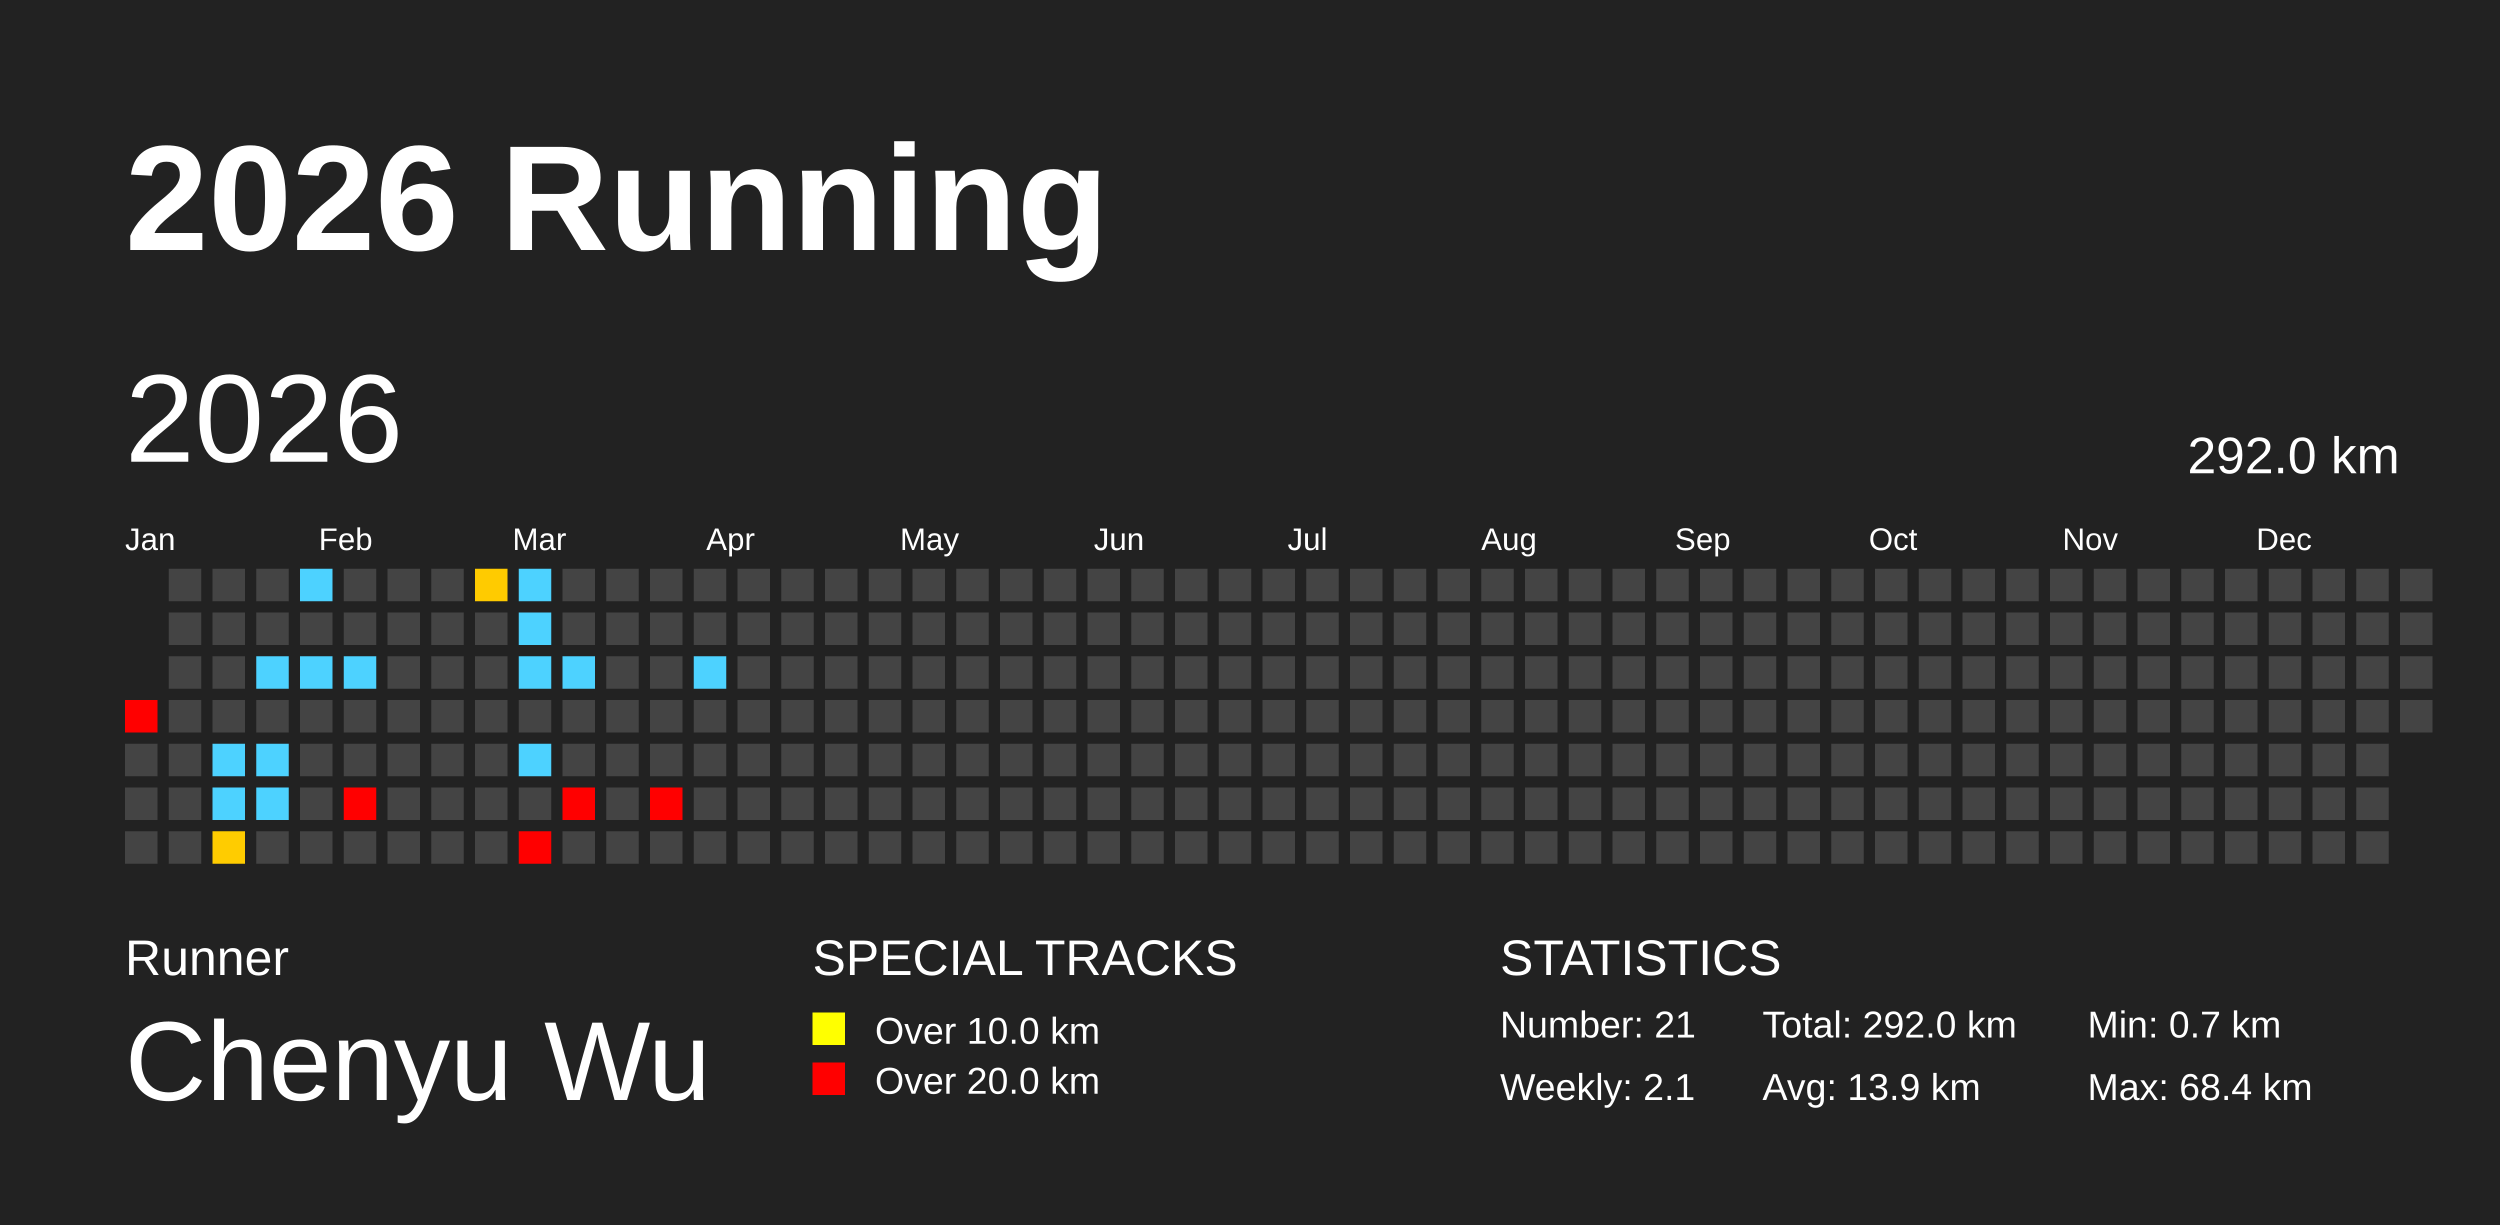
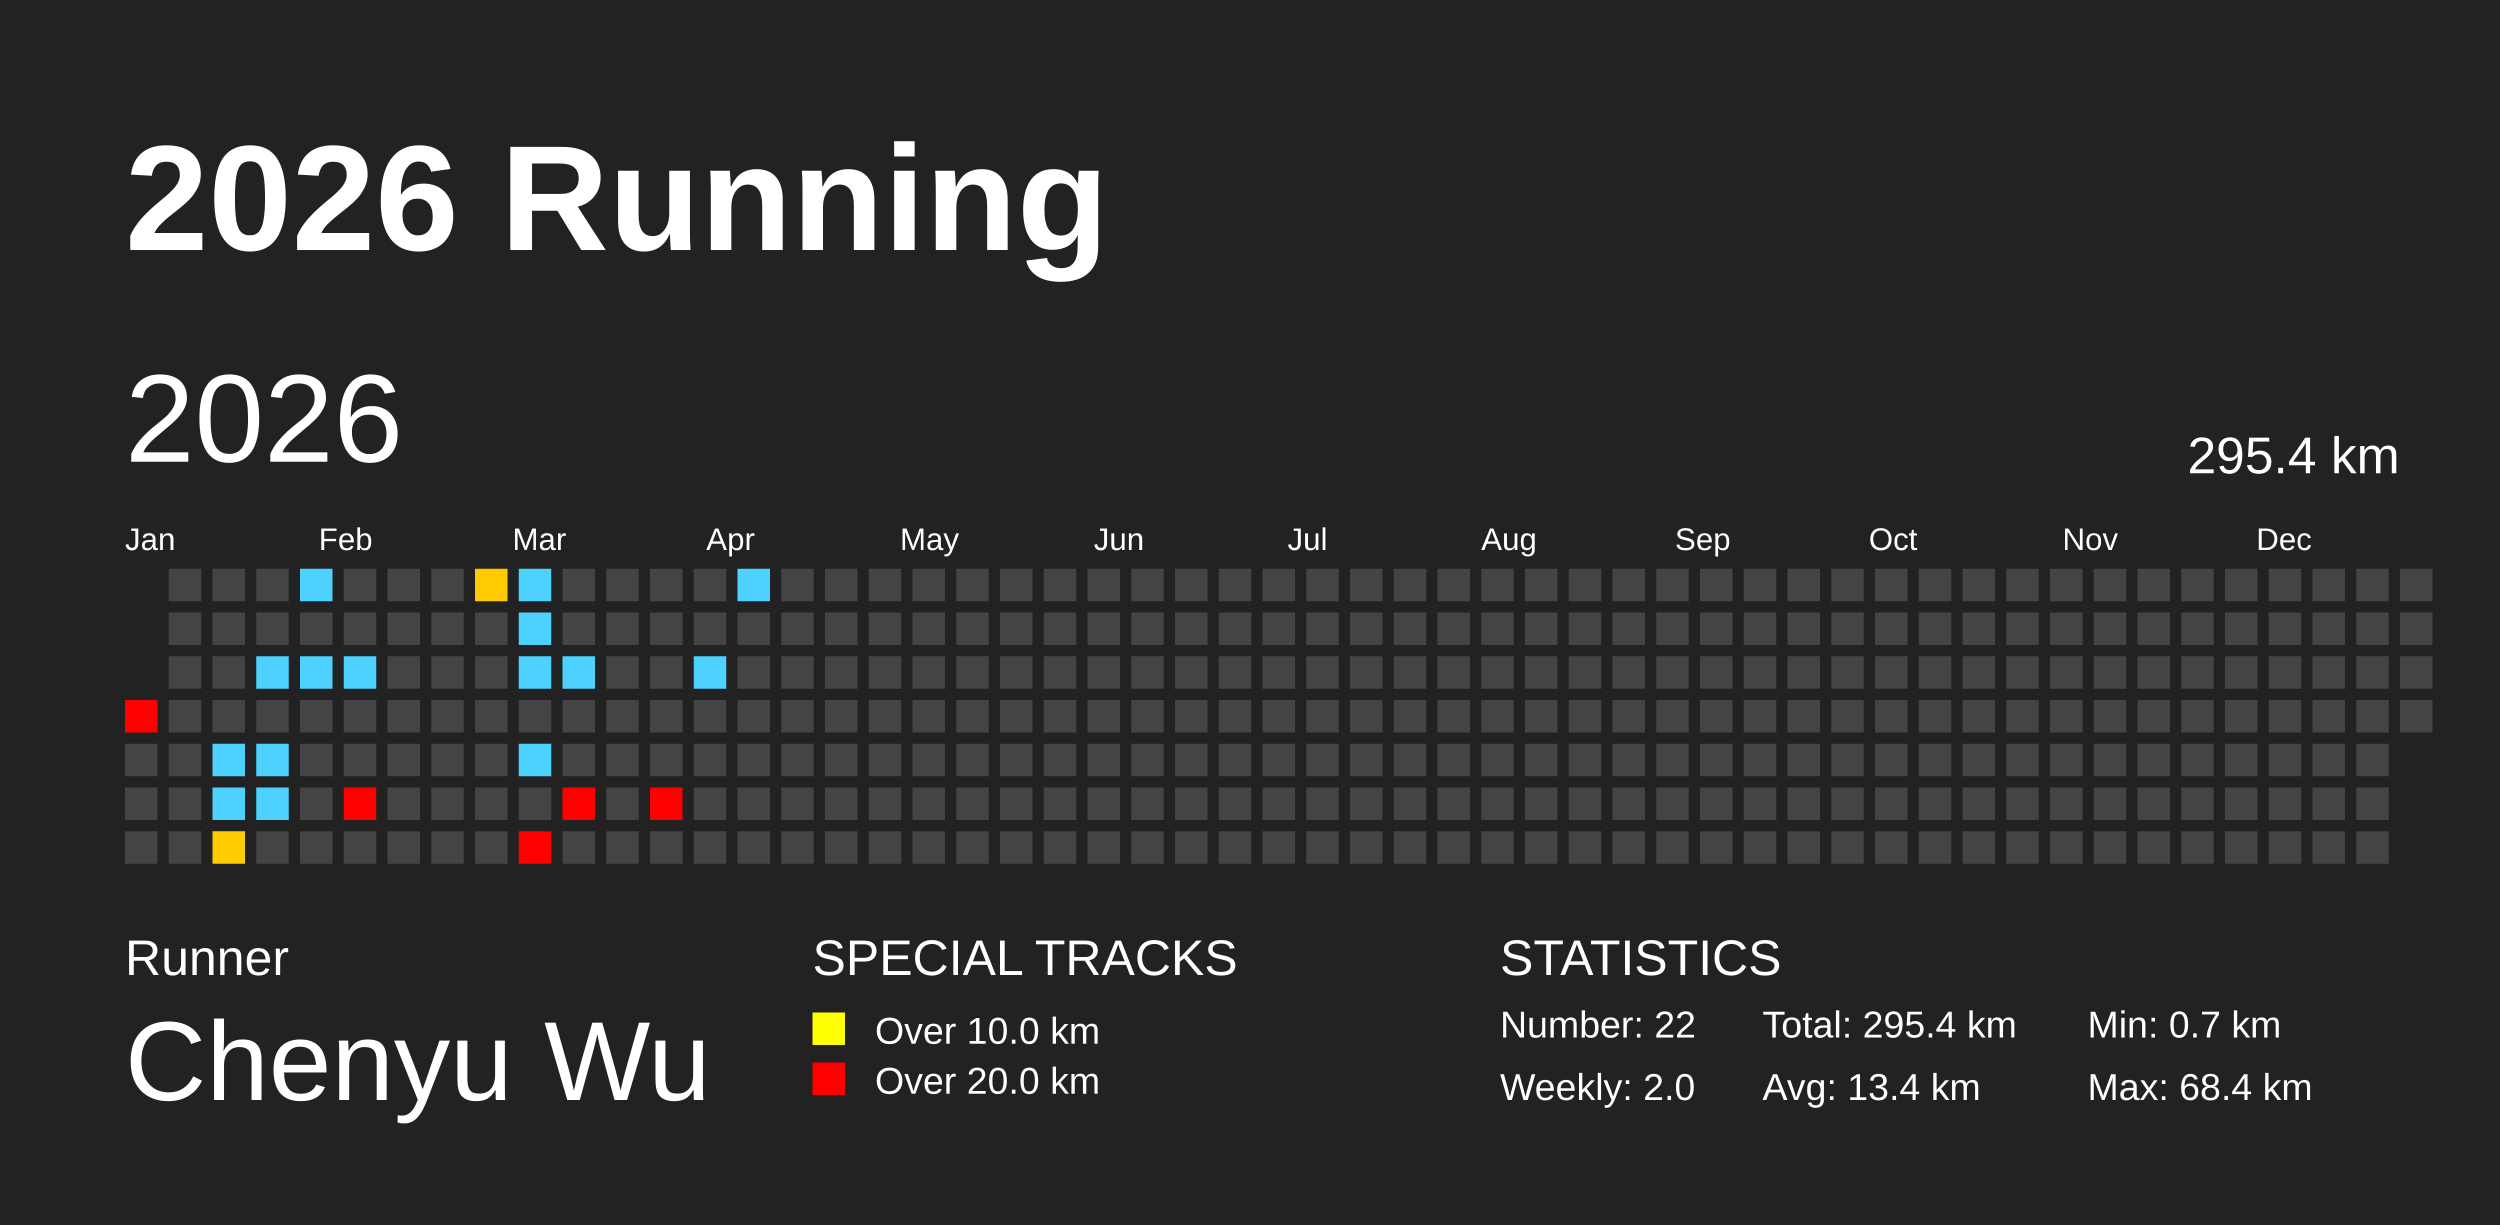
<svg xmlns="http://www.w3.org/2000/svg" baseProfile="full" height="98mm" version="1.1" viewBox="0,0,200,98" width="200mm">
  <defs />
  <rect fill="#222222" height="98" width="200" x="0" y="0" />
  <text fill="#FFFFFF" style="font-size:12px; font-family:Arial; font-weight:bold;" x="10" y="20">2026 Running</text>
  <text fill="#FFFFFF" style="font-size:4px; font-family:Arial" x="10" y="78">Runner</text>
  <text fill="#FFFFFF" style="font-size:9px; font-family:Arial" x="10" y="88">Chenyu Wu</text>
  <text fill="#FFFFFF" style="font-size:4px; font-family:Arial" x="65" y="78">SPECIAL TRACKS</text>
  <rect fill="yellow" height="2.6" width="2.6" x="65" y="81" />
  <text fill="#FFFFFF" style="font-size:3px; font-family:Arial" x="70" y="83.5">Over 10.0 km</text>
  <rect fill="red" height="2.6" width="2.6" x="65" y="85" />
  <text fill="#FFFFFF" style="font-size:3px; font-family:Arial" x="70" y="87.5">Over 20.0 km</text>
  <text fill="#FFFFFF" style="font-size:4px; font-family:Arial" x="120" y="78">STATISTICS</text>
-   <text fill="#FFFFFF" style="font-size:3px; font-family:Arial" x="120" y="83">Number: 21</text>
-   <text fill="#FFFFFF" style="font-size:3px; font-family:Arial" x="120" y="88">Weekly: 2.1</text>
-   <text fill="#FFFFFF" style="font-size:3px; font-family:Arial" x="141" y="83">Total: 292.0 km</text>
-   <text fill="#FFFFFF" style="font-size:3px; font-family:Arial" x="141" y="88">Avg: 13.9 km</text>
+   <text fill="#FFFFFF" style="font-size:3px; font-family:Arial" x="120" y="83">Number: 22</text>
+   <text fill="#FFFFFF" style="font-size:3px; font-family:Arial" x="120" y="88">Weekly: 2.0</text>
+   <text fill="#FFFFFF" style="font-size:3px; font-family:Arial" x="141" y="83">Total: 295.4 km</text>
+   <text fill="#FFFFFF" style="font-size:3px; font-family:Arial" x="141" y="88">Avg: 13.4 km</text>
  <text fill="#FFFFFF" style="font-size:3px; font-family:Arial" x="167" y="83">Min: 0.7 km</text>
  <text fill="#FFFFFF" style="font-size:3px; font-family:Arial" x="167" y="88">Max: 68.4 km</text>
  <text dominant-baseline="hanging" fill="#FFFFFF" style="font-size:10.0px; font-family:Arial;" x="10" y="30">2026</text>
-   <text dominant-baseline="hanging" fill="#FFFFFF" style="font-size:4.125px; font-family:Arial;" x="175" y="35">292.0 km</text>
+   <text dominant-baseline="hanging" fill="#FFFFFF" style="font-size:4.125px; font-family:Arial;" x="175" y="35">295.4 km</text>
  <text fill="#FFFFFF" style="font-size:2.5px; font-family:Arial" x="10.0" y="44">Jan</text>
  <text fill="#FFFFFF" style="font-size:2.5px; font-family:Arial" x="25.5" y="44">Feb</text>
  <text fill="#FFFFFF" style="font-size:2.5px; font-family:Arial" x="41.0" y="44">Mar</text>
  <text fill="#FFFFFF" style="font-size:2.5px; font-family:Arial" x="56.5" y="44">Apr</text>
  <text fill="#FFFFFF" style="font-size:2.5px; font-family:Arial" x="72.0" y="44">May</text>
  <text fill="#FFFFFF" style="font-size:2.5px; font-family:Arial" x="87.5" y="44">Jun</text>
  <text fill="#FFFFFF" style="font-size:2.5px; font-family:Arial" x="103.0" y="44">Jul</text>
  <text fill="#FFFFFF" style="font-size:2.5px; font-family:Arial" x="118.5" y="44">Aug</text>
  <text fill="#FFFFFF" style="font-size:2.5px; font-family:Arial" x="134.0" y="44">Sep</text>
  <text fill="#FFFFFF" style="font-size:2.5px; font-family:Arial" x="149.5" y="44">Oct</text>
  <text fill="#FFFFFF" style="font-size:2.5px; font-family:Arial" x="165.0" y="44">Nov</text>
  <text fill="#FFFFFF" style="font-size:2.5px; font-family:Arial" x="180.5" y="44">Dec</text>
  <rect fill="red" height="2.6" width="2.6" x="10.0" y="56.0" />
  <rect fill="#444444" height="2.6" width="2.6" x="10.0" y="59.5" />
  <rect fill="#444444" height="2.6" width="2.6" x="10.0" y="63.0" />
  <rect fill="#444444" height="2.6" width="2.6" x="10.0" y="66.5" />
  <rect fill="#444444" height="2.6" width="2.6" x="13.5" y="45.5" />
  <rect fill="#444444" height="2.6" width="2.6" x="13.5" y="49.0" />
  <rect fill="#444444" height="2.6" width="2.6" x="13.5" y="52.5" />
  <rect fill="#444444" height="2.6" width="2.6" x="13.5" y="56.0" />
  <rect fill="#444444" height="2.6" width="2.6" x="13.5" y="59.5" />
  <rect fill="#444444" height="2.6" width="2.6" x="13.5" y="63.0" />
  <rect fill="#444444" height="2.6" width="2.6" x="13.5" y="66.5" />
  <rect fill="#444444" height="2.6" width="2.6" x="17.0" y="45.5" />
  <rect fill="#444444" height="2.6" width="2.6" x="17.0" y="49.0" />
  <rect fill="#444444" height="2.6" width="2.6" x="17.0" y="52.5" />
  <rect fill="#444444" height="2.6" width="2.6" x="17.0" y="56.0" />
  <rect fill="#4dd2ff" height="2.6" width="2.6" x="17.0" y="59.5" />
  <rect fill="#4dd2ff" height="2.6" width="2.6" x="17.0" y="63.0" />
  <rect fill="#ffcc00" height="2.6" width="2.6" x="17.0" y="66.5" />
  <rect fill="#444444" height="2.6" width="2.6" x="20.5" y="45.5" />
  <rect fill="#444444" height="2.6" width="2.6" x="20.5" y="49.0" />
  <rect fill="#4dd2ff" height="2.6" width="2.6" x="20.5" y="52.5" />
  <rect fill="#444444" height="2.6" width="2.6" x="20.5" y="56.0" />
  <rect fill="#4dd2ff" height="2.6" width="2.6" x="20.5" y="59.5" />
  <rect fill="#4dd2ff" height="2.6" width="2.6" x="20.5" y="63.0" />
  <rect fill="#444444" height="2.6" width="2.6" x="20.5" y="66.5" />
  <rect fill="#4dd2ff" height="2.6" width="2.6" x="24.0" y="45.5" />
  <rect fill="#444444" height="2.6" width="2.6" x="24.0" y="49.0" />
  <rect fill="#4dd2ff" height="2.6" width="2.6" x="24.0" y="52.5" />
  <rect fill="#444444" height="2.6" width="2.6" x="24.0" y="56.0" />
  <rect fill="#444444" height="2.6" width="2.6" x="24.0" y="59.5" />
  <rect fill="#444444" height="2.6" width="2.6" x="24.0" y="63.0" />
  <rect fill="#444444" height="2.6" width="2.6" x="24.0" y="66.5" />
  <rect fill="#444444" height="2.6" width="2.6" x="27.5" y="45.5" />
  <rect fill="#444444" height="2.6" width="2.6" x="27.5" y="49.0" />
  <rect fill="#4dd2ff" height="2.6" width="2.6" x="27.5" y="52.5" />
  <rect fill="#444444" height="2.6" width="2.6" x="27.5" y="56.0" />
  <rect fill="#444444" height="2.6" width="2.6" x="27.5" y="59.5" />
  <rect fill="red" height="2.6" width="2.6" x="27.5" y="63.0" />
  <rect fill="#444444" height="2.6" width="2.6" x="27.5" y="66.5" />
  <rect fill="#444444" height="2.6" width="2.6" x="31.0" y="45.5" />
  <rect fill="#444444" height="2.6" width="2.6" x="31.0" y="49.0" />
  <rect fill="#444444" height="2.6" width="2.6" x="31.0" y="52.5" />
  <rect fill="#444444" height="2.6" width="2.6" x="31.0" y="56.0" />
  <rect fill="#444444" height="2.6" width="2.6" x="31.0" y="59.5" />
  <rect fill="#444444" height="2.6" width="2.6" x="31.0" y="63.0" />
  <rect fill="#444444" height="2.6" width="2.6" x="31.0" y="66.5" />
  <rect fill="#444444" height="2.6" width="2.6" x="34.5" y="45.5" />
  <rect fill="#444444" height="2.6" width="2.6" x="34.5" y="49.0" />
  <rect fill="#444444" height="2.6" width="2.6" x="34.5" y="52.5" />
  <rect fill="#444444" height="2.6" width="2.6" x="34.5" y="56.0" />
  <rect fill="#444444" height="2.6" width="2.6" x="34.5" y="59.5" />
  <rect fill="#444444" height="2.6" width="2.6" x="34.5" y="63.0" />
  <rect fill="#444444" height="2.6" width="2.6" x="34.5" y="66.5" />
  <rect fill="#ffcb00" height="2.6" width="2.6" x="38.0" y="45.5" />
  <rect fill="#444444" height="2.6" width="2.6" x="38.0" y="49.0" />
  <rect fill="#444444" height="2.6" width="2.6" x="38.0" y="52.5" />
  <rect fill="#444444" height="2.6" width="2.6" x="38.0" y="56.0" />
  <rect fill="#444444" height="2.6" width="2.6" x="38.0" y="59.5" />
  <rect fill="#444444" height="2.6" width="2.6" x="38.0" y="63.0" />
  <rect fill="#444444" height="2.6" width="2.6" x="38.0" y="66.5" />
  <rect fill="#4dd2ff" height="2.6" width="2.6" x="41.5" y="45.5" />
  <rect fill="#4dd2ff" height="2.6" width="2.6" x="41.5" y="49.0" />
  <rect fill="#4dd2ff" height="2.6" width="2.6" x="41.5" y="52.5" />
  <rect fill="#444444" height="2.6" width="2.6" x="41.5" y="56.0" />
  <rect fill="#4dd2ff" height="2.6" width="2.6" x="41.5" y="59.5" />
  <rect fill="#444444" height="2.6" width="2.6" x="41.5" y="63.0" />
  <rect fill="red" height="2.6" width="2.6" x="41.5" y="66.5" />
  <rect fill="#444444" height="2.6" width="2.6" x="45.0" y="45.5" />
  <rect fill="#444444" height="2.6" width="2.6" x="45.0" y="49.0" />
  <rect fill="#4dd2ff" height="2.6" width="2.6" x="45.0" y="52.5" />
  <rect fill="#444444" height="2.6" width="2.6" x="45.0" y="56.0" />
  <rect fill="#444444" height="2.6" width="2.6" x="45.0" y="59.5" />
  <rect fill="red" height="2.6" width="2.6" x="45.0" y="63.0" />
  <rect fill="#444444" height="2.6" width="2.6" x="45.0" y="66.5" />
  <rect fill="#444444" height="2.6" width="2.6" x="48.5" y="45.5" />
  <rect fill="#444444" height="2.6" width="2.6" x="48.5" y="49.0" />
  <rect fill="#444444" height="2.6" width="2.6" x="48.5" y="52.5" />
  <rect fill="#444444" height="2.6" width="2.6" x="48.5" y="56.0" />
  <rect fill="#444444" height="2.6" width="2.6" x="48.5" y="59.5" />
  <rect fill="#444444" height="2.6" width="2.6" x="48.5" y="63.0" />
  <rect fill="#444444" height="2.6" width="2.6" x="48.5" y="66.5" />
  <rect fill="#444444" height="2.6" width="2.6" x="52.0" y="45.5" />
  <rect fill="#444444" height="2.6" width="2.6" x="52.0" y="49.0" />
  <rect fill="#444444" height="2.6" width="2.6" x="52.0" y="52.5" />
  <rect fill="#444444" height="2.6" width="2.6" x="52.0" y="56.0" />
  <rect fill="#444444" height="2.6" width="2.6" x="52.0" y="59.5" />
  <rect fill="red" height="2.6" width="2.6" x="52.0" y="63.0" />
  <rect fill="#444444" height="2.6" width="2.6" x="52.0" y="66.5" />
  <rect fill="#444444" height="2.6" width="2.6" x="55.5" y="45.5" />
  <rect fill="#444444" height="2.6" width="2.6" x="55.5" y="49.0" />
  <rect fill="#4dd2ff" height="2.6" width="2.6" x="55.5" y="52.5" />
  <rect fill="#444444" height="2.6" width="2.6" x="55.5" y="56.0" />
  <rect fill="#444444" height="2.6" width="2.6" x="55.5" y="59.5" />
  <rect fill="#444444" height="2.6" width="2.6" x="55.5" y="63.0" />
  <rect fill="#444444" height="2.6" width="2.6" x="55.5" y="66.5" />
-   <rect fill="#444444" height="2.6" width="2.6" x="59.0" y="45.5" />
+   <rect fill="#4dd2ff" height="2.6" width="2.6" x="59.0" y="45.5" />
  <rect fill="#444444" height="2.6" width="2.6" x="59.0" y="49.0" />
  <rect fill="#444444" height="2.6" width="2.6" x="59.0" y="52.5" />
  <rect fill="#444444" height="2.6" width="2.6" x="59.0" y="56.0" />
  <rect fill="#444444" height="2.6" width="2.6" x="59.0" y="59.5" />
  <rect fill="#444444" height="2.6" width="2.6" x="59.0" y="63.0" />
  <rect fill="#444444" height="2.6" width="2.6" x="59.0" y="66.5" />
  <rect fill="#444444" height="2.6" width="2.6" x="62.5" y="45.5" />
  <rect fill="#444444" height="2.6" width="2.6" x="62.5" y="49.0" />
  <rect fill="#444444" height="2.6" width="2.6" x="62.5" y="52.5" />
  <rect fill="#444444" height="2.6" width="2.6" x="62.5" y="56.0" />
  <rect fill="#444444" height="2.6" width="2.6" x="62.5" y="59.5" />
  <rect fill="#444444" height="2.6" width="2.6" x="62.5" y="63.0" />
  <rect fill="#444444" height="2.6" width="2.6" x="62.5" y="66.5" />
  <rect fill="#444444" height="2.6" width="2.6" x="66.0" y="45.5" />
  <rect fill="#444444" height="2.6" width="2.6" x="66.0" y="49.0" />
  <rect fill="#444444" height="2.6" width="2.6" x="66.0" y="52.5" />
  <rect fill="#444444" height="2.6" width="2.6" x="66.0" y="56.0" />
  <rect fill="#444444" height="2.6" width="2.6" x="66.0" y="59.5" />
  <rect fill="#444444" height="2.6" width="2.6" x="66.0" y="63.0" />
  <rect fill="#444444" height="2.6" width="2.6" x="66.0" y="66.5" />
  <rect fill="#444444" height="2.6" width="2.6" x="69.5" y="45.5" />
  <rect fill="#444444" height="2.6" width="2.6" x="69.5" y="49.0" />
  <rect fill="#444444" height="2.6" width="2.6" x="69.5" y="52.5" />
  <rect fill="#444444" height="2.6" width="2.6" x="69.5" y="56.0" />
  <rect fill="#444444" height="2.6" width="2.6" x="69.5" y="59.5" />
  <rect fill="#444444" height="2.6" width="2.6" x="69.5" y="63.0" />
  <rect fill="#444444" height="2.6" width="2.6" x="69.5" y="66.5" />
  <rect fill="#444444" height="2.6" width="2.6" x="73.0" y="45.5" />
  <rect fill="#444444" height="2.6" width="2.6" x="73.0" y="49.0" />
  <rect fill="#444444" height="2.6" width="2.6" x="73.0" y="52.5" />
  <rect fill="#444444" height="2.6" width="2.6" x="73.0" y="56.0" />
  <rect fill="#444444" height="2.6" width="2.6" x="73.0" y="59.5" />
  <rect fill="#444444" height="2.6" width="2.6" x="73.0" y="63.0" />
  <rect fill="#444444" height="2.6" width="2.6" x="73.0" y="66.5" />
  <rect fill="#444444" height="2.6" width="2.6" x="76.5" y="45.5" />
  <rect fill="#444444" height="2.6" width="2.6" x="76.5" y="49.0" />
  <rect fill="#444444" height="2.6" width="2.6" x="76.5" y="52.5" />
  <rect fill="#444444" height="2.6" width="2.6" x="76.5" y="56.0" />
  <rect fill="#444444" height="2.6" width="2.6" x="76.5" y="59.5" />
  <rect fill="#444444" height="2.6" width="2.6" x="76.5" y="63.0" />
  <rect fill="#444444" height="2.6" width="2.6" x="76.5" y="66.5" />
  <rect fill="#444444" height="2.6" width="2.6" x="80.0" y="45.5" />
  <rect fill="#444444" height="2.6" width="2.6" x="80.0" y="49.0" />
  <rect fill="#444444" height="2.6" width="2.6" x="80.0" y="52.5" />
  <rect fill="#444444" height="2.6" width="2.6" x="80.0" y="56.0" />
  <rect fill="#444444" height="2.6" width="2.6" x="80.0" y="59.5" />
  <rect fill="#444444" height="2.6" width="2.6" x="80.0" y="63.0" />
  <rect fill="#444444" height="2.6" width="2.6" x="80.0" y="66.5" />
  <rect fill="#444444" height="2.6" width="2.6" x="83.5" y="45.5" />
  <rect fill="#444444" height="2.6" width="2.6" x="83.5" y="49.0" />
  <rect fill="#444444" height="2.6" width="2.6" x="83.5" y="52.5" />
  <rect fill="#444444" height="2.6" width="2.6" x="83.5" y="56.0" />
  <rect fill="#444444" height="2.6" width="2.6" x="83.5" y="59.5" />
  <rect fill="#444444" height="2.6" width="2.6" x="83.5" y="63.0" />
  <rect fill="#444444" height="2.6" width="2.6" x="83.5" y="66.5" />
  <rect fill="#444444" height="2.6" width="2.6" x="87.0" y="45.5" />
  <rect fill="#444444" height="2.6" width="2.6" x="87.0" y="49.0" />
  <rect fill="#444444" height="2.6" width="2.6" x="87.0" y="52.5" />
  <rect fill="#444444" height="2.6" width="2.6" x="87.0" y="56.0" />
  <rect fill="#444444" height="2.6" width="2.6" x="87.0" y="59.5" />
  <rect fill="#444444" height="2.6" width="2.6" x="87.0" y="63.0" />
  <rect fill="#444444" height="2.6" width="2.6" x="87.0" y="66.5" />
  <rect fill="#444444" height="2.6" width="2.6" x="90.5" y="45.5" />
  <rect fill="#444444" height="2.6" width="2.6" x="90.5" y="49.0" />
  <rect fill="#444444" height="2.6" width="2.6" x="90.5" y="52.5" />
  <rect fill="#444444" height="2.6" width="2.6" x="90.5" y="56.0" />
  <rect fill="#444444" height="2.6" width="2.6" x="90.5" y="59.5" />
  <rect fill="#444444" height="2.6" width="2.6" x="90.5" y="63.0" />
  <rect fill="#444444" height="2.6" width="2.6" x="90.5" y="66.5" />
  <rect fill="#444444" height="2.6" width="2.6" x="94.0" y="45.5" />
  <rect fill="#444444" height="2.6" width="2.6" x="94.0" y="49.0" />
  <rect fill="#444444" height="2.6" width="2.6" x="94.0" y="52.5" />
  <rect fill="#444444" height="2.6" width="2.6" x="94.0" y="56.0" />
  <rect fill="#444444" height="2.6" width="2.6" x="94.0" y="59.5" />
  <rect fill="#444444" height="2.6" width="2.6" x="94.0" y="63.0" />
  <rect fill="#444444" height="2.6" width="2.6" x="94.0" y="66.5" />
  <rect fill="#444444" height="2.6" width="2.6" x="97.5" y="45.5" />
  <rect fill="#444444" height="2.6" width="2.6" x="97.5" y="49.0" />
  <rect fill="#444444" height="2.6" width="2.6" x="97.5" y="52.5" />
  <rect fill="#444444" height="2.6" width="2.6" x="97.5" y="56.0" />
  <rect fill="#444444" height="2.6" width="2.6" x="97.5" y="59.5" />
  <rect fill="#444444" height="2.6" width="2.6" x="97.5" y="63.0" />
  <rect fill="#444444" height="2.6" width="2.6" x="97.5" y="66.5" />
  <rect fill="#444444" height="2.6" width="2.6" x="101.0" y="45.5" />
  <rect fill="#444444" height="2.6" width="2.6" x="101.0" y="49.0" />
  <rect fill="#444444" height="2.6" width="2.6" x="101.0" y="52.5" />
  <rect fill="#444444" height="2.6" width="2.6" x="101.0" y="56.0" />
  <rect fill="#444444" height="2.6" width="2.6" x="101.0" y="59.5" />
  <rect fill="#444444" height="2.6" width="2.6" x="101.0" y="63.0" />
  <rect fill="#444444" height="2.6" width="2.6" x="101.0" y="66.5" />
  <rect fill="#444444" height="2.6" width="2.6" x="104.5" y="45.5" />
  <rect fill="#444444" height="2.6" width="2.6" x="104.5" y="49.0" />
  <rect fill="#444444" height="2.6" width="2.6" x="104.5" y="52.5" />
  <rect fill="#444444" height="2.6" width="2.6" x="104.5" y="56.0" />
  <rect fill="#444444" height="2.6" width="2.6" x="104.5" y="59.5" />
  <rect fill="#444444" height="2.6" width="2.6" x="104.5" y="63.0" />
  <rect fill="#444444" height="2.6" width="2.6" x="104.5" y="66.5" />
  <rect fill="#444444" height="2.6" width="2.6" x="108.0" y="45.5" />
  <rect fill="#444444" height="2.6" width="2.6" x="108.0" y="49.0" />
  <rect fill="#444444" height="2.6" width="2.6" x="108.0" y="52.5" />
  <rect fill="#444444" height="2.6" width="2.6" x="108.0" y="56.0" />
  <rect fill="#444444" height="2.6" width="2.6" x="108.0" y="59.5" />
  <rect fill="#444444" height="2.6" width="2.6" x="108.0" y="63.0" />
  <rect fill="#444444" height="2.6" width="2.6" x="108.0" y="66.5" />
  <rect fill="#444444" height="2.6" width="2.6" x="111.5" y="45.5" />
  <rect fill="#444444" height="2.6" width="2.6" x="111.5" y="49.0" />
  <rect fill="#444444" height="2.6" width="2.6" x="111.5" y="52.5" />
  <rect fill="#444444" height="2.6" width="2.6" x="111.5" y="56.0" />
  <rect fill="#444444" height="2.6" width="2.6" x="111.5" y="59.5" />
  <rect fill="#444444" height="2.6" width="2.6" x="111.5" y="63.0" />
  <rect fill="#444444" height="2.6" width="2.6" x="111.5" y="66.5" />
  <rect fill="#444444" height="2.6" width="2.6" x="115.0" y="45.5" />
  <rect fill="#444444" height="2.6" width="2.6" x="115.0" y="49.0" />
  <rect fill="#444444" height="2.6" width="2.6" x="115.0" y="52.5" />
  <rect fill="#444444" height="2.6" width="2.6" x="115.0" y="56.0" />
  <rect fill="#444444" height="2.6" width="2.6" x="115.0" y="59.5" />
  <rect fill="#444444" height="2.6" width="2.6" x="115.0" y="63.0" />
  <rect fill="#444444" height="2.6" width="2.6" x="115.0" y="66.5" />
  <rect fill="#444444" height="2.6" width="2.6" x="118.5" y="45.5" />
  <rect fill="#444444" height="2.6" width="2.6" x="118.5" y="49.0" />
  <rect fill="#444444" height="2.6" width="2.6" x="118.5" y="52.5" />
  <rect fill="#444444" height="2.6" width="2.6" x="118.5" y="56.0" />
  <rect fill="#444444" height="2.6" width="2.6" x="118.5" y="59.5" />
  <rect fill="#444444" height="2.6" width="2.6" x="118.5" y="63.0" />
  <rect fill="#444444" height="2.6" width="2.6" x="118.5" y="66.5" />
  <rect fill="#444444" height="2.6" width="2.6" x="122.0" y="45.5" />
  <rect fill="#444444" height="2.6" width="2.6" x="122.0" y="49.0" />
  <rect fill="#444444" height="2.6" width="2.6" x="122.0" y="52.5" />
  <rect fill="#444444" height="2.6" width="2.6" x="122.0" y="56.0" />
  <rect fill="#444444" height="2.6" width="2.6" x="122.0" y="59.5" />
  <rect fill="#444444" height="2.6" width="2.6" x="122.0" y="63.0" />
  <rect fill="#444444" height="2.6" width="2.6" x="122.0" y="66.5" />
  <rect fill="#444444" height="2.6" width="2.6" x="125.5" y="45.5" />
  <rect fill="#444444" height="2.6" width="2.6" x="125.5" y="49.0" />
  <rect fill="#444444" height="2.6" width="2.6" x="125.5" y="52.5" />
  <rect fill="#444444" height="2.6" width="2.6" x="125.5" y="56.0" />
  <rect fill="#444444" height="2.6" width="2.6" x="125.5" y="59.5" />
  <rect fill="#444444" height="2.6" width="2.6" x="125.5" y="63.0" />
  <rect fill="#444444" height="2.6" width="2.6" x="125.5" y="66.5" />
  <rect fill="#444444" height="2.6" width="2.6" x="129.0" y="45.5" />
  <rect fill="#444444" height="2.6" width="2.6" x="129.0" y="49.0" />
  <rect fill="#444444" height="2.6" width="2.6" x="129.0" y="52.5" />
  <rect fill="#444444" height="2.6" width="2.6" x="129.0" y="56.0" />
  <rect fill="#444444" height="2.6" width="2.6" x="129.0" y="59.5" />
  <rect fill="#444444" height="2.6" width="2.6" x="129.0" y="63.0" />
  <rect fill="#444444" height="2.6" width="2.6" x="129.0" y="66.5" />
  <rect fill="#444444" height="2.6" width="2.6" x="132.5" y="45.5" />
  <rect fill="#444444" height="2.6" width="2.6" x="132.5" y="49.0" />
  <rect fill="#444444" height="2.6" width="2.6" x="132.5" y="52.5" />
  <rect fill="#444444" height="2.6" width="2.6" x="132.5" y="56.0" />
  <rect fill="#444444" height="2.6" width="2.6" x="132.5" y="59.5" />
  <rect fill="#444444" height="2.6" width="2.6" x="132.5" y="63.0" />
  <rect fill="#444444" height="2.6" width="2.6" x="132.5" y="66.5" />
  <rect fill="#444444" height="2.6" width="2.6" x="136.0" y="45.5" />
  <rect fill="#444444" height="2.6" width="2.6" x="136.0" y="49.0" />
  <rect fill="#444444" height="2.6" width="2.6" x="136.0" y="52.5" />
  <rect fill="#444444" height="2.6" width="2.6" x="136.0" y="56.0" />
  <rect fill="#444444" height="2.6" width="2.6" x="136.0" y="59.5" />
  <rect fill="#444444" height="2.6" width="2.6" x="136.0" y="63.0" />
  <rect fill="#444444" height="2.6" width="2.6" x="136.0" y="66.5" />
  <rect fill="#444444" height="2.6" width="2.6" x="139.5" y="45.5" />
  <rect fill="#444444" height="2.6" width="2.6" x="139.5" y="49.0" />
  <rect fill="#444444" height="2.6" width="2.6" x="139.5" y="52.5" />
  <rect fill="#444444" height="2.6" width="2.6" x="139.5" y="56.0" />
  <rect fill="#444444" height="2.6" width="2.6" x="139.5" y="59.5" />
  <rect fill="#444444" height="2.6" width="2.6" x="139.5" y="63.0" />
  <rect fill="#444444" height="2.6" width="2.6" x="139.5" y="66.5" />
  <rect fill="#444444" height="2.6" width="2.6" x="143.0" y="45.5" />
  <rect fill="#444444" height="2.6" width="2.6" x="143.0" y="49.0" />
  <rect fill="#444444" height="2.6" width="2.6" x="143.0" y="52.5" />
  <rect fill="#444444" height="2.6" width="2.6" x="143.0" y="56.0" />
  <rect fill="#444444" height="2.6" width="2.6" x="143.0" y="59.5" />
  <rect fill="#444444" height="2.6" width="2.6" x="143.0" y="63.0" />
  <rect fill="#444444" height="2.6" width="2.6" x="143.0" y="66.5" />
  <rect fill="#444444" height="2.6" width="2.6" x="146.5" y="45.5" />
  <rect fill="#444444" height="2.6" width="2.6" x="146.5" y="49.0" />
  <rect fill="#444444" height="2.6" width="2.6" x="146.5" y="52.5" />
  <rect fill="#444444" height="2.6" width="2.6" x="146.5" y="56.0" />
  <rect fill="#444444" height="2.6" width="2.6" x="146.5" y="59.5" />
  <rect fill="#444444" height="2.6" width="2.6" x="146.5" y="63.0" />
  <rect fill="#444444" height="2.6" width="2.6" x="146.5" y="66.5" />
  <rect fill="#444444" height="2.6" width="2.6" x="150.0" y="45.5" />
  <rect fill="#444444" height="2.6" width="2.6" x="150.0" y="49.0" />
  <rect fill="#444444" height="2.6" width="2.6" x="150.0" y="52.5" />
  <rect fill="#444444" height="2.6" width="2.6" x="150.0" y="56.0" />
  <rect fill="#444444" height="2.6" width="2.6" x="150.0" y="59.5" />
  <rect fill="#444444" height="2.6" width="2.6" x="150.0" y="63.0" />
  <rect fill="#444444" height="2.6" width="2.6" x="150.0" y="66.5" />
  <rect fill="#444444" height="2.6" width="2.6" x="153.5" y="45.5" />
  <rect fill="#444444" height="2.6" width="2.6" x="153.5" y="49.0" />
  <rect fill="#444444" height="2.6" width="2.6" x="153.5" y="52.5" />
  <rect fill="#444444" height="2.6" width="2.6" x="153.5" y="56.0" />
  <rect fill="#444444" height="2.6" width="2.6" x="153.5" y="59.5" />
  <rect fill="#444444" height="2.6" width="2.6" x="153.5" y="63.0" />
  <rect fill="#444444" height="2.6" width="2.6" x="153.5" y="66.5" />
  <rect fill="#444444" height="2.6" width="2.6" x="157.0" y="45.5" />
  <rect fill="#444444" height="2.6" width="2.6" x="157.0" y="49.0" />
  <rect fill="#444444" height="2.6" width="2.6" x="157.0" y="52.5" />
  <rect fill="#444444" height="2.6" width="2.6" x="157.0" y="56.0" />
  <rect fill="#444444" height="2.6" width="2.6" x="157.0" y="59.5" />
  <rect fill="#444444" height="2.6" width="2.6" x="157.0" y="63.0" />
  <rect fill="#444444" height="2.6" width="2.6" x="157.0" y="66.5" />
  <rect fill="#444444" height="2.6" width="2.6" x="160.5" y="45.5" />
  <rect fill="#444444" height="2.6" width="2.6" x="160.5" y="49.0" />
  <rect fill="#444444" height="2.6" width="2.6" x="160.5" y="52.5" />
  <rect fill="#444444" height="2.6" width="2.6" x="160.5" y="56.0" />
  <rect fill="#444444" height="2.6" width="2.6" x="160.5" y="59.5" />
  <rect fill="#444444" height="2.6" width="2.6" x="160.5" y="63.0" />
  <rect fill="#444444" height="2.6" width="2.6" x="160.5" y="66.5" />
  <rect fill="#444444" height="2.6" width="2.6" x="164.0" y="45.5" />
  <rect fill="#444444" height="2.6" width="2.6" x="164.0" y="49.0" />
  <rect fill="#444444" height="2.6" width="2.6" x="164.0" y="52.5" />
  <rect fill="#444444" height="2.6" width="2.6" x="164.0" y="56.0" />
  <rect fill="#444444" height="2.6" width="2.6" x="164.0" y="59.5" />
  <rect fill="#444444" height="2.6" width="2.6" x="164.0" y="63.0" />
  <rect fill="#444444" height="2.6" width="2.6" x="164.0" y="66.5" />
  <rect fill="#444444" height="2.6" width="2.6" x="167.5" y="45.5" />
  <rect fill="#444444" height="2.6" width="2.6" x="167.5" y="49.0" />
  <rect fill="#444444" height="2.6" width="2.6" x="167.5" y="52.5" />
  <rect fill="#444444" height="2.6" width="2.6" x="167.5" y="56.0" />
  <rect fill="#444444" height="2.6" width="2.6" x="167.5" y="59.5" />
  <rect fill="#444444" height="2.6" width="2.6" x="167.5" y="63.0" />
  <rect fill="#444444" height="2.6" width="2.6" x="167.5" y="66.5" />
  <rect fill="#444444" height="2.6" width="2.6" x="171.0" y="45.5" />
  <rect fill="#444444" height="2.6" width="2.6" x="171.0" y="49.0" />
  <rect fill="#444444" height="2.6" width="2.6" x="171.0" y="52.5" />
  <rect fill="#444444" height="2.6" width="2.6" x="171.0" y="56.0" />
  <rect fill="#444444" height="2.6" width="2.6" x="171.0" y="59.5" />
  <rect fill="#444444" height="2.6" width="2.6" x="171.0" y="63.0" />
  <rect fill="#444444" height="2.6" width="2.6" x="171.0" y="66.5" />
  <rect fill="#444444" height="2.6" width="2.6" x="174.5" y="45.5" />
  <rect fill="#444444" height="2.6" width="2.6" x="174.5" y="49.0" />
  <rect fill="#444444" height="2.6" width="2.6" x="174.5" y="52.5" />
  <rect fill="#444444" height="2.6" width="2.6" x="174.5" y="56.0" />
  <rect fill="#444444" height="2.6" width="2.6" x="174.5" y="59.5" />
  <rect fill="#444444" height="2.6" width="2.6" x="174.5" y="63.0" />
  <rect fill="#444444" height="2.6" width="2.6" x="174.5" y="66.5" />
  <rect fill="#444444" height="2.6" width="2.6" x="178.0" y="45.5" />
  <rect fill="#444444" height="2.6" width="2.6" x="178.0" y="49.0" />
  <rect fill="#444444" height="2.6" width="2.6" x="178.0" y="52.5" />
  <rect fill="#444444" height="2.6" width="2.6" x="178.0" y="56.0" />
  <rect fill="#444444" height="2.6" width="2.6" x="178.0" y="59.5" />
  <rect fill="#444444" height="2.6" width="2.6" x="178.0" y="63.0" />
  <rect fill="#444444" height="2.6" width="2.6" x="178.0" y="66.5" />
  <rect fill="#444444" height="2.6" width="2.6" x="181.5" y="45.5" />
  <rect fill="#444444" height="2.6" width="2.6" x="181.5" y="49.0" />
  <rect fill="#444444" height="2.6" width="2.6" x="181.5" y="52.5" />
  <rect fill="#444444" height="2.6" width="2.6" x="181.5" y="56.0" />
  <rect fill="#444444" height="2.6" width="2.6" x="181.5" y="59.5" />
  <rect fill="#444444" height="2.6" width="2.6" x="181.5" y="63.0" />
  <rect fill="#444444" height="2.6" width="2.6" x="181.5" y="66.5" />
  <rect fill="#444444" height="2.6" width="2.6" x="185.0" y="45.5" />
  <rect fill="#444444" height="2.6" width="2.6" x="185.0" y="49.0" />
  <rect fill="#444444" height="2.6" width="2.6" x="185.0" y="52.5" />
  <rect fill="#444444" height="2.6" width="2.6" x="185.0" y="56.0" />
  <rect fill="#444444" height="2.6" width="2.6" x="185.0" y="59.5" />
  <rect fill="#444444" height="2.6" width="2.6" x="185.0" y="63.0" />
  <rect fill="#444444" height="2.6" width="2.6" x="185.0" y="66.5" />
  <rect fill="#444444" height="2.6" width="2.6" x="188.5" y="45.5" />
  <rect fill="#444444" height="2.6" width="2.6" x="188.5" y="49.0" />
  <rect fill="#444444" height="2.6" width="2.6" x="188.5" y="52.5" />
  <rect fill="#444444" height="2.6" width="2.6" x="188.5" y="56.0" />
  <rect fill="#444444" height="2.6" width="2.6" x="188.5" y="59.5" />
  <rect fill="#444444" height="2.6" width="2.6" x="188.5" y="63.0" />
  <rect fill="#444444" height="2.6" width="2.6" x="188.5" y="66.5" />
  <rect fill="#444444" height="2.6" width="2.6" x="192.0" y="45.5" />
  <rect fill="#444444" height="2.6" width="2.6" x="192.0" y="49.0" />
  <rect fill="#444444" height="2.6" width="2.6" x="192.0" y="52.5" />
  <rect fill="#444444" height="2.6" width="2.6" x="192.0" y="56.0" />
</svg>
